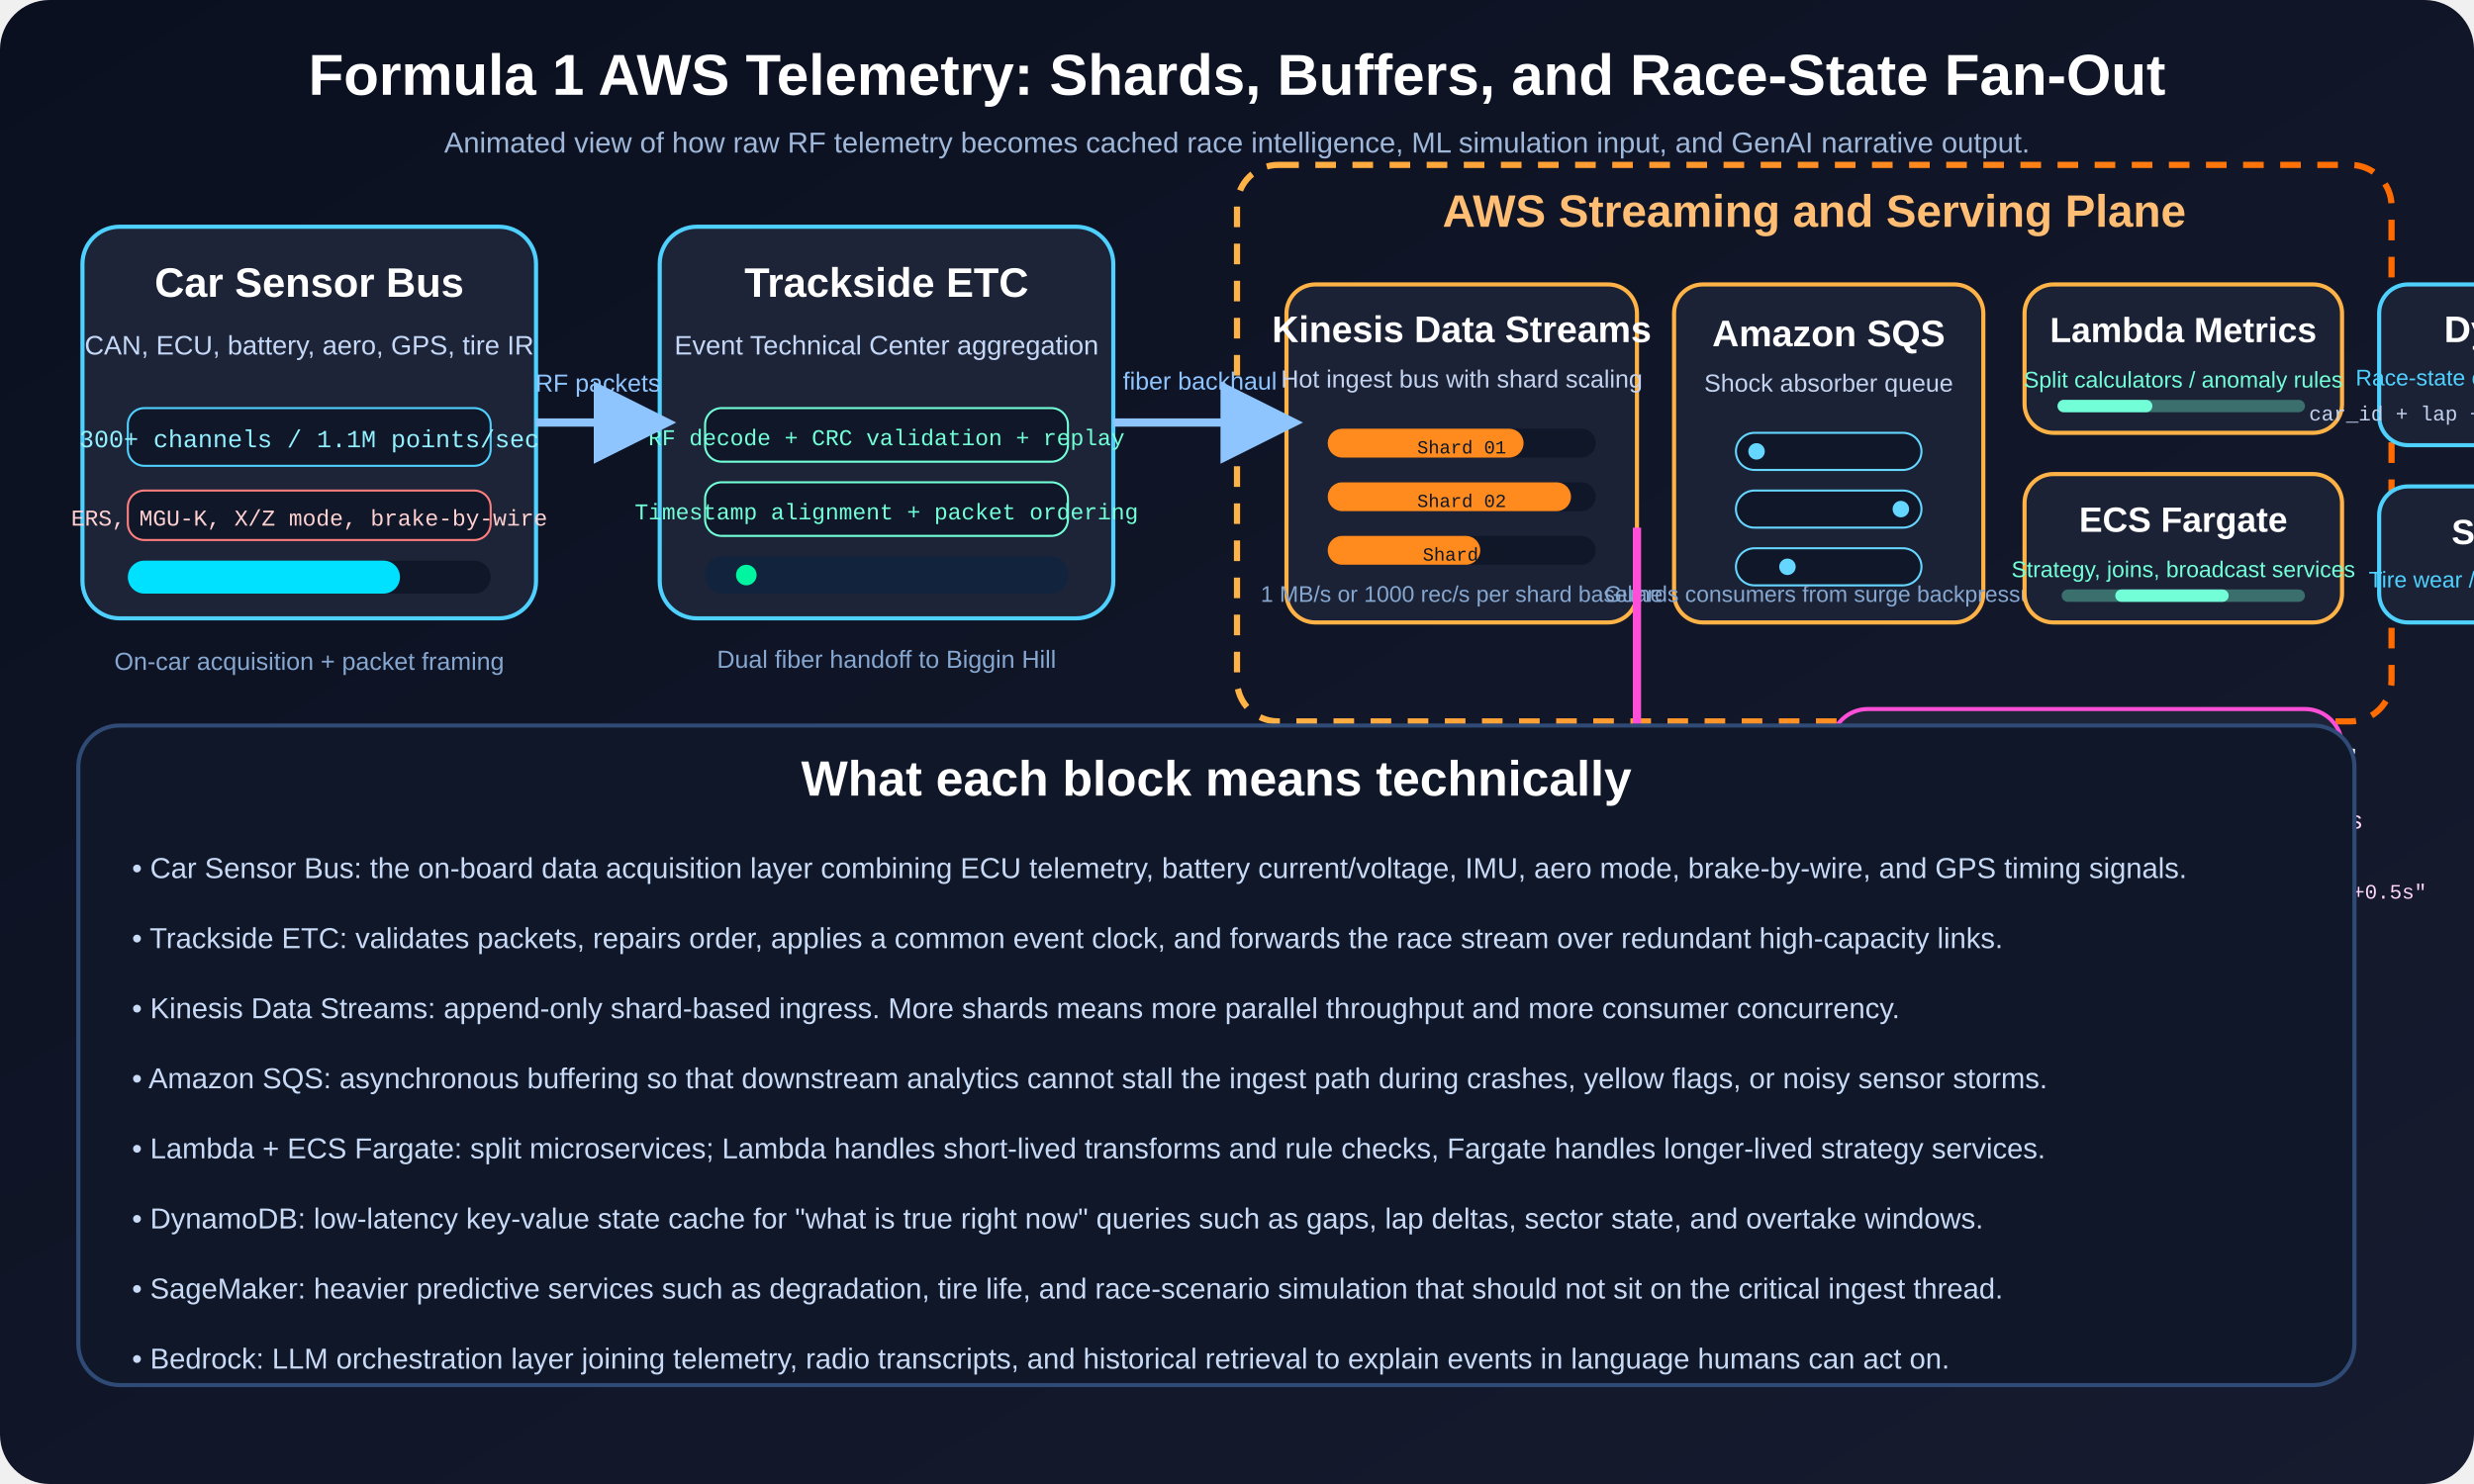
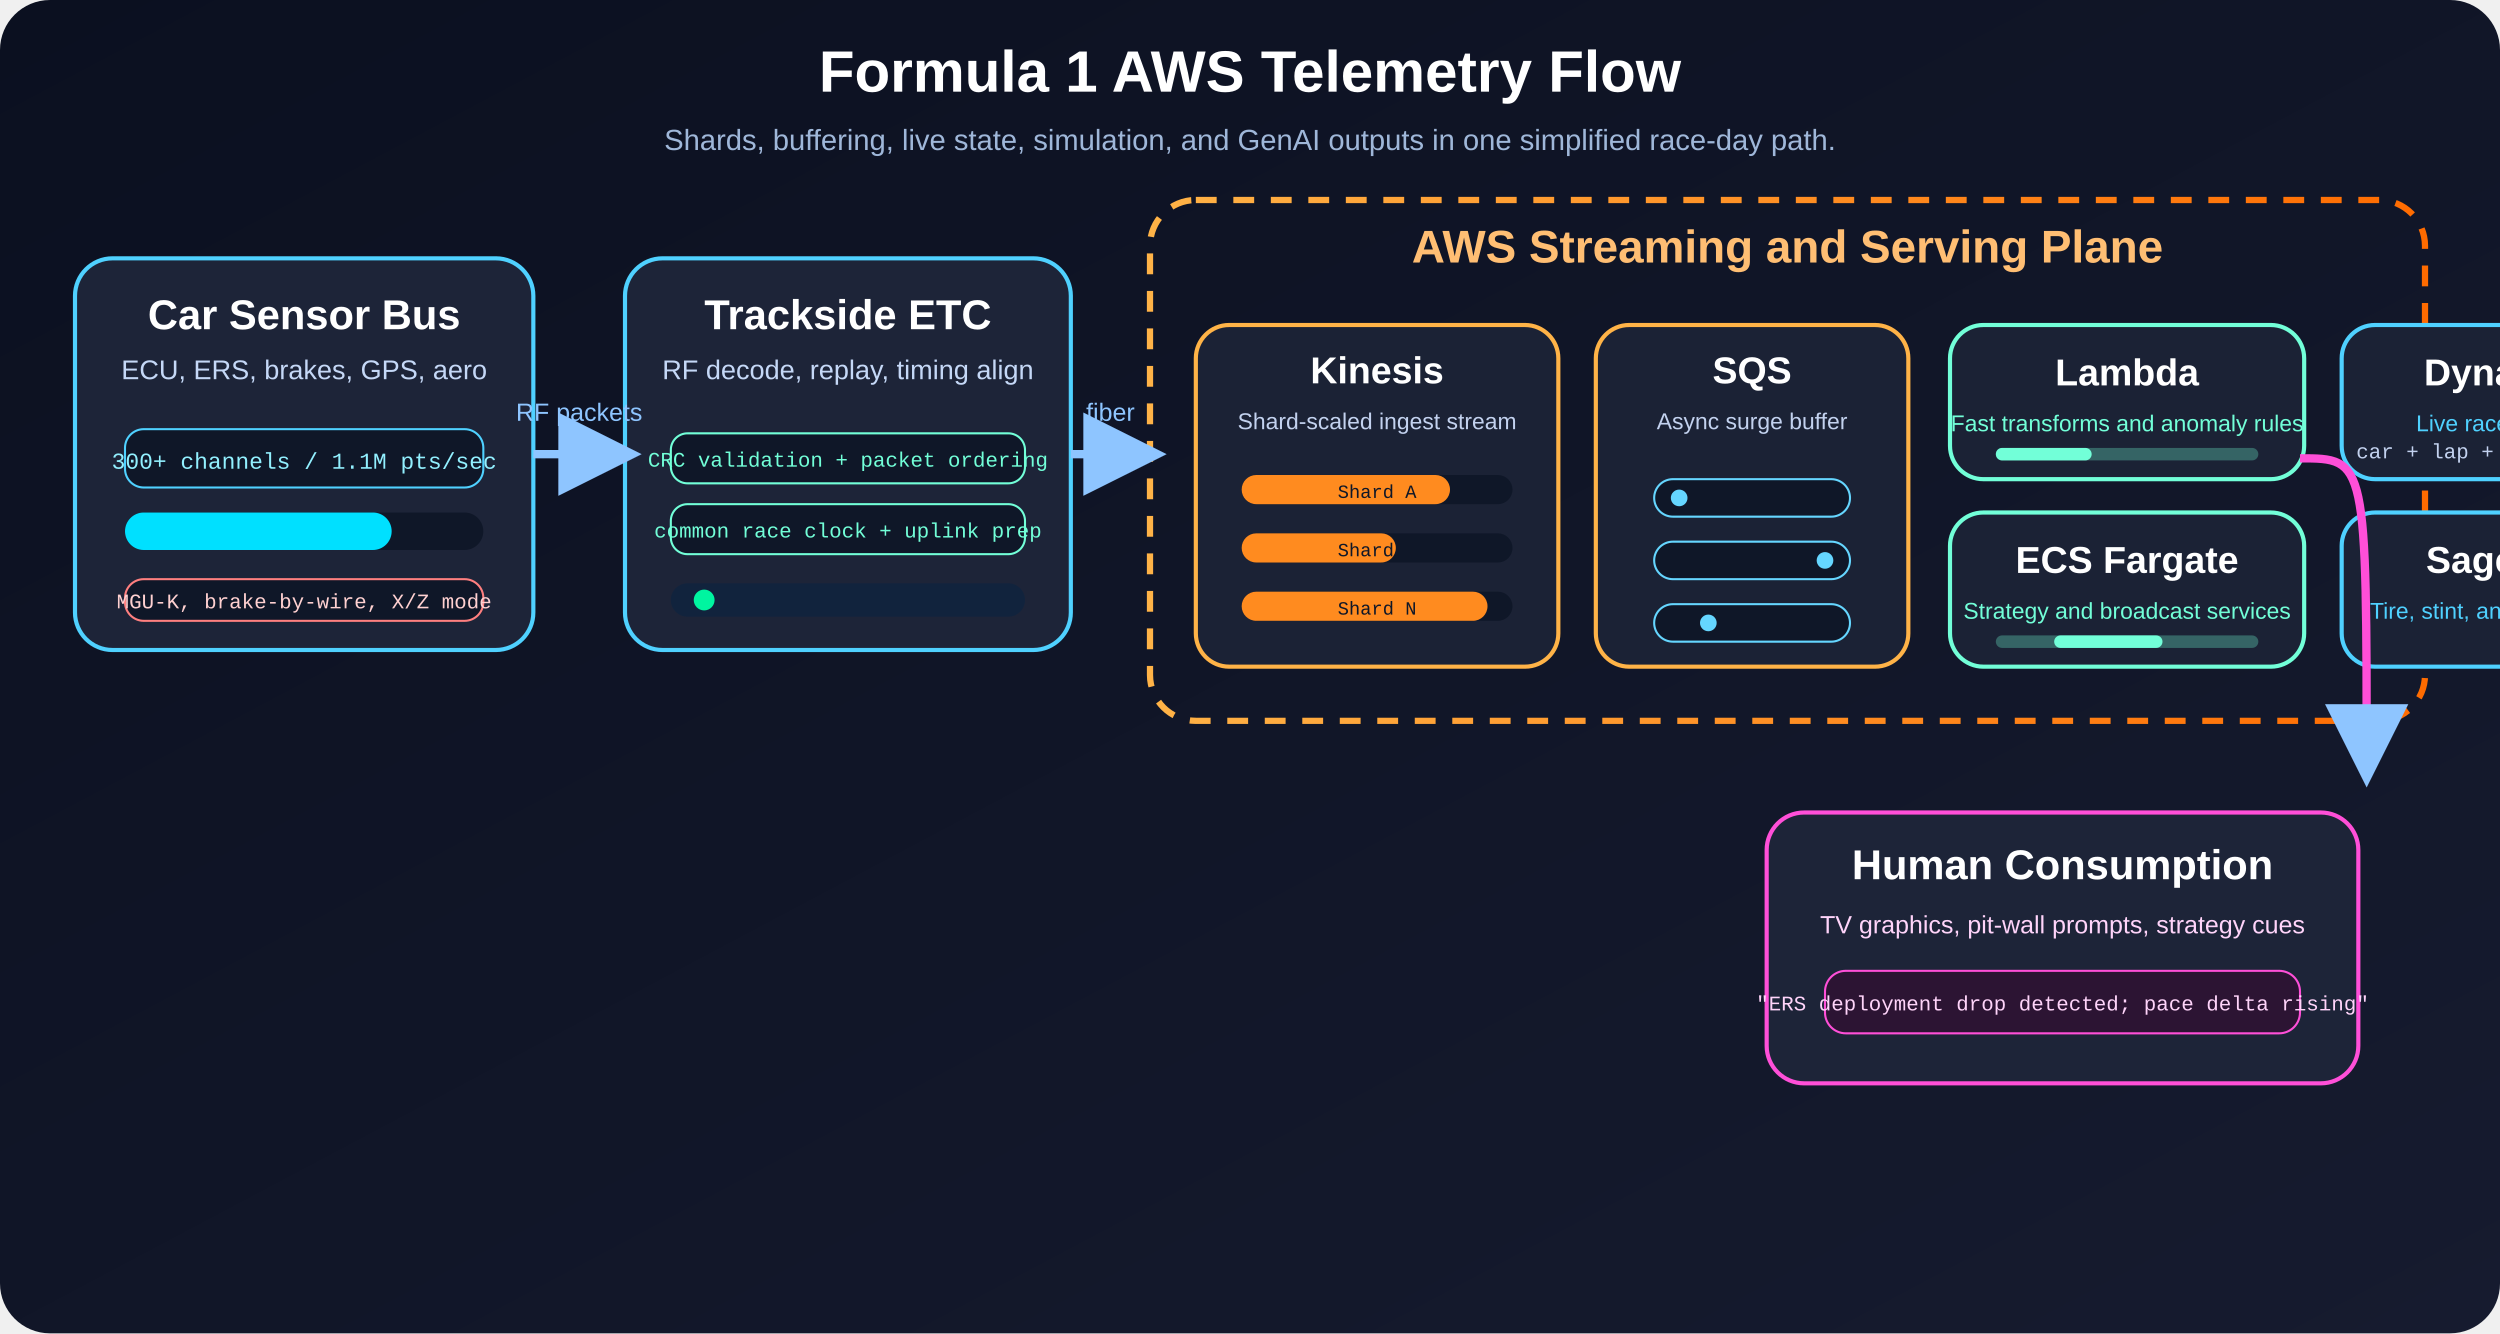
- <svg xmlns="http://www.w3.org/2000/svg" viewBox="0 0 1200 720">
+ <svg xmlns="http://www.w3.org/2000/svg" viewBox="0 0 1200 640">
  <defs>
    <linearGradient id="bg" x1="0%" y1="0%" x2="100%" y2="100%">
      <stop offset="0%" stop-color="#0b1020" />
      <stop offset="100%" stop-color="#161b2f" />
    </linearGradient>
    <linearGradient id="amber" x1="0%" y1="0%" x2="100%" y2="0%">
      <stop offset="0%" stop-color="#ffb347" />
      <stop offset="100%" stop-color="#ff6b00" />
    </linearGradient>
    <filter id="softGlow" x="-20%" y="-20%" width="140%" height="140%">
      <feGaussianBlur stdDeviation="4" result="blur" />
      <feComposite in="SourceGraphic" in2="blur" operator="over" />
    </filter>
    <marker id="arrow" markerWidth="10" markerHeight="10" refX="8" refY="5" orient="auto">
      <path d="M 0 0 L 10 5 L 0 10 z" fill="#8ec5ff" />
    </marker>
  </defs>
-   <rect width="1200" height="720" rx="24" fill="url(#bg)" />
-   <text x="600" y="46" fill="#ffffff" font-family="Arial" font-size="28" font-weight="bold" text-anchor="middle">Formula 1 AWS Telemetry: Shards, Buffers, and Race-State Fan-Out</text>
-   <text x="600" y="74" fill="#9fb7d9" font-family="Arial" font-size="14" text-anchor="middle">Animated view of how raw RF telemetry becomes cached race intelligence, ML simulation input, and GenAI narrative output.</text>
-   <g transform="translate(40,110)">
-     <rect width="220" height="190" rx="18" fill="#1d2438" stroke="#4fd1ff" stroke-width="2" />
+   <rect width="1200" height="640" rx="24" fill="url(#bg)" />
+   <text x="600" y="44" fill="#ffffff" font-family="Arial" font-size="28" font-weight="bold" text-anchor="middle">Formula 1 AWS Telemetry Flow</text>
+   <text x="600" y="72" fill="#9fb7d9" font-family="Arial" font-size="14" text-anchor="middle">Shards, buffering, live state, simulation, and GenAI outputs in one simplified race-day path.</text>
+   <g transform="translate(36,124)">
+     <rect width="220" height="188" rx="18" fill="#1d2438" stroke="#4fd1ff" stroke-width="2" />
    <text x="110" y="34" fill="#ffffff" font-family="Arial" font-size="20" font-weight="bold" text-anchor="middle">Car Sensor Bus</text>
-     <text x="110" y="62" fill="#c5d8f7" font-family="Arial" font-size="13" text-anchor="middle">CAN, ECU, battery, aero, GPS, tire IR</text>
-     <rect x="22" y="88" width="176" height="28" rx="8" fill="#0f1728" stroke="#4fd1ff" />
-     <text x="110" y="107" fill="#92f0ff" font-family="Courier New" font-size="12" text-anchor="middle">300+ channels / 1.1M points/sec</text>
-     <rect x="22" y="128" width="176" height="24" rx="8" fill="#0f1728" stroke="#ff7f7f" />
-     <text x="110" y="145" fill="#ffd1d1" font-family="Courier New" font-size="11" text-anchor="middle">ERS, MGU-K, X/Z mode, brake-by-wire</text>
-     <rect x="22" y="162" width="176" height="16" rx="8" fill="#0f1728" />
-     <rect x="22" y="162" width="132" height="16" rx="8" fill="#00e0ff">
-       <animate attributeName="width" values="60;150;110;165;132" dur="2.8s" repeatCount="indefinite" />
+     <text x="110" y="58" fill="#c5d8f7" font-family="Arial" font-size="13" text-anchor="middle">ECU, ERS, brakes, GPS, aero</text>
+     <rect x="24" y="82" width="172" height="28" rx="9" fill="#0f1728" stroke="#4fd1ff" />
+     <text x="110" y="101" fill="#92f0ff" font-family="Courier New" font-size="11" text-anchor="middle">300+ channels / 1.1M pts/sec</text>
+     <rect x="24" y="122" width="172" height="18" rx="9" fill="#0f1728" />
+     <rect x="24" y="122" width="128" height="18" rx="9" fill="#00e0ff">
+       <animate attributeName="width" values="56;158;104;146;128" dur="2.8s" repeatCount="indefinite" />
    </rect>
-     <text x="110" y="215" fill="#86a7d0" font-family="Arial" font-size="12" text-anchor="middle">On-car acquisition + packet framing</text>
+     <rect x="24" y="154" width="172" height="20" rx="9" fill="#0f1728" stroke="#ff7f7f" />
+     <text x="110" y="168" fill="#ffd1d1" font-family="Courier New" font-size="10" text-anchor="middle">MGU-K, brake-by-wire, X/Z mode</text>
  </g>
-   <g transform="translate(320,110)">
-     <rect width="220" height="190" rx="18" fill="#1d2438" stroke="#4fd1ff" stroke-width="2" />
-     <text x="110" y="34" fill="#ffffff" font-family="Arial" font-size="20" font-weight="bold" text-anchor="middle">Trackside ETC</text>
-     <text x="110" y="62" fill="#c5d8f7" font-family="Arial" font-size="13" text-anchor="middle">Event Technical Center aggregation</text>
-     <rect x="22" y="88" width="176" height="26" rx="8" fill="#0f1728" stroke="#72ffd8" />
-     <text x="110" y="106" fill="#72ffd8" font-family="Courier New" font-size="11" text-anchor="middle">RF decode + CRC validation + replay</text>
-     <rect x="22" y="124" width="176" height="26" rx="8" fill="#0f1728" stroke="#72ffd8" />
-     <text x="110" y="142" fill="#72ffd8" font-family="Courier New" font-size="11" text-anchor="middle">Timestamp alignment + packet ordering</text>
-     <rect x="22" y="160" width="176" height="18" rx="8" fill="#11233d" />
-     <circle cx="42" cy="169" r="5" fill="#00f5a0">
-       <animate attributeName="cx" values="42;178;42" dur="1.6s" repeatCount="indefinite" />
+   <g transform="translate(300,124)">
+     <rect width="214" height="188" rx="18" fill="#1d2438" stroke="#4fd1ff" stroke-width="2" />
+     <text x="107" y="34" fill="#ffffff" font-family="Arial" font-size="20" font-weight="bold" text-anchor="middle">Trackside ETC</text>
+     <text x="107" y="58" fill="#c5d8f7" font-family="Arial" font-size="13" text-anchor="middle">RF decode, replay, timing align</text>
+     <rect x="22" y="84" width="170" height="24" rx="8" fill="#0f1728" stroke="#72ffd8" />
+     <text x="107" y="100" fill="#72ffd8" font-family="Courier New" font-size="10" text-anchor="middle">CRC validation + packet ordering</text>
+     <rect x="22" y="118" width="170" height="24" rx="8" fill="#0f1728" stroke="#72ffd8" />
+     <text x="107" y="134" fill="#72ffd8" font-family="Courier New" font-size="10" text-anchor="middle">common race clock + uplink prep</text>
+     <rect x="22" y="156" width="170" height="16" rx="8" fill="#11233d" />
+     <circle cx="38" cy="164" r="5" fill="#00f5a0">
+       <animate attributeName="cx" values="38;176;38" dur="1.6s" repeatCount="indefinite" />
    </circle>
-     <text x="110" y="214" fill="#86a7d0" font-family="Arial" font-size="12" text-anchor="middle">Dual fiber handoff to Biggin Hill</text>
  </g>
-   <path d="M 260 205 L 320 205" stroke="#8ec5ff" stroke-width="4" marker-end="url(#arrow)" fill="none" />
-   <text x="290" y="190" fill="#8ec5ff" font-family="Arial" font-size="12" text-anchor="middle">RF packets</text>
-   <g transform="translate(600,80)">
-     <rect width="560" height="270" rx="20" fill="none" stroke="url(#amber)" stroke-width="3" stroke-dasharray="10 8" />
-     <text x="280" y="30" fill="#ffbe73" font-family="Arial" font-size="22" font-weight="bold" text-anchor="middle">AWS Streaming and Serving Plane</text>
-     <g transform="translate(24,58)">
-       <rect width="170" height="164" rx="14" fill="#1b2235" stroke="#ffb347" stroke-width="2" />
-       <text x="85" y="28" fill="#ffffff" font-family="Arial" font-size="18" font-weight="bold" text-anchor="middle">Kinesis Data Streams</text>
-       <text x="85" y="50" fill="#c3d2ef" font-family="Arial" font-size="12" text-anchor="middle">Hot ingest bus with shard scaling</text>
-       <g transform="translate(20,70)">
+   <path d="M 256 218 L 300 218" stroke="#8ec5ff" stroke-width="4" marker-end="url(#arrow)" fill="none" />
+   <text x="278" y="202" fill="#8ec5ff" font-family="Arial" font-size="12" text-anchor="middle">RF packets</text>
+   <g transform="translate(552,96)">
+     <rect width="612" height="250" rx="22" fill="none" stroke="url(#amber)" stroke-width="3" stroke-dasharray="10 8" />
+     <text x="306" y="30" fill="#ffbe73" font-family="Arial" font-size="22" font-weight="bold" text-anchor="middle">AWS Streaming and Serving Plane</text>
+     <g transform="translate(22,60)">
+       <rect width="174" height="164" rx="16" fill="#1b2235" stroke="#ffb347" stroke-width="2" />
+       <text x="87" y="28" fill="#ffffff" font-family="Arial" font-size="18" font-weight="bold" text-anchor="middle">Kinesis</text>
+       <text x="87" y="50" fill="#c3d2ef" font-family="Arial" font-size="11" text-anchor="middle">Shard-scaled ingest stream</text>
+       <g transform="translate(22,72)">
        <rect width="130" height="14" rx="7" fill="#0f1728" />
-         <rect width="95" height="14" rx="7" fill="#ff8b1f">
-           <animate attributeName="width" values="35;125;65;110;95" dur="2.4s" repeatCount="indefinite" />
+         <rect width="100" height="14" rx="7" fill="#ff8b1f">
+           <animate attributeName="width" values="30;126;88;118;100" dur="2.4s" repeatCount="indefinite" />
        </rect>
-         <text x="65" y="12" fill="#101826" font-family="Courier New" font-size="9" text-anchor="middle">Shard 01</text>
+         <text x="65" y="11" fill="#0f1728" font-family="Courier New" font-size="9" text-anchor="middle">Shard A</text>
      </g>
-       <g transform="translate(20,96)">
+       <g transform="translate(22,100)">
+         <rect width="130" height="14" rx="7" fill="#0f1728" />
+         <rect width="74" height="14" rx="7" fill="#ff8b1f">
+           <animate attributeName="width" values="24;112;62;126;74" dur="2.1s" repeatCount="indefinite" />
+         </rect>
+         <text x="65" y="11" fill="#0f1728" font-family="Courier New" font-size="9" text-anchor="middle">Shard B</text>
+       </g>
+       <g transform="translate(22,128)">
        <rect width="130" height="14" rx="7" fill="#0f1728" />
        <rect width="118" height="14" rx="7" fill="#ff8b1f">
-           <animate attributeName="width" values="62;128;90;122;118" dur="2.1s" repeatCount="indefinite" />
+           <animate attributeName="width" values="48;130;92;108;118" dur="2.6s" repeatCount="indefinite" />
        </rect>
-         <text x="65" y="12" fill="#101826" font-family="Courier New" font-size="9" text-anchor="middle">Shard 02</text>
+         <text x="65" y="11" fill="#0f1728" font-family="Courier New" font-size="9" text-anchor="middle">Shard N</text>
      </g>
-       <g transform="translate(20,122)">
-         <rect width="130" height="14" rx="7" fill="#0f1728" />
-         <rect width="74" height="14" rx="7" fill="#ff8b1f">
-           <animate attributeName="width" values="20;116;44;100;74" dur="2.8s" repeatCount="indefinite" />
-         </rect>
-         <text x="65" y="12" fill="#101826" font-family="Courier New" font-size="9" text-anchor="middle">Shard N</text>
-       </g>
-       <text x="85" y="154" fill="#86a7d0" font-family="Arial" font-size="11" text-anchor="middle">1 MB/s or 1000 rec/s per shard baseline</text>
    </g>
-     <g transform="translate(212,58)">
-       <rect width="150" height="164" rx="14" fill="#1b2235" stroke="#ffb347" stroke-width="2" />
-       <text x="75" y="30" fill="#ffffff" font-family="Arial" font-size="18" font-weight="bold" text-anchor="middle">Amazon SQS</text>
-       <text x="75" y="52" fill="#c3d2ef" font-family="Arial" font-size="12" text-anchor="middle">Shock absorber queue</text>
-       <g transform="translate(30,72)">
-         <rect width="90" height="18" rx="9" fill="#0f1728" stroke="#65d6ff" />
-         <rect y="28" width="90" height="18" rx="9" fill="#0f1728" stroke="#65d6ff" />
-         <rect y="56" width="90" height="18" rx="9" fill="#0f1728" stroke="#65d6ff" />
-         <circle cx="10" cy="9" r="4" fill="#65d6ff">
-           <animate attributeName="cx" values="10;80;10" dur="1.2s" repeatCount="indefinite" />
+     <g transform="translate(214,60)">
+       <rect width="150" height="164" rx="16" fill="#1b2235" stroke="#ffb347" stroke-width="2" />
+       <text x="75" y="28" fill="#ffffff" font-family="Arial" font-size="18" font-weight="bold" text-anchor="middle">SQS</text>
+       <text x="75" y="50" fill="#c3d2ef" font-family="Arial" font-size="11" text-anchor="middle">Async surge buffer</text>
+       <g transform="translate(28,74)">
+         <rect width="94" height="18" rx="9" fill="#0f1728" stroke="#65d6ff" />
+         <rect y="30" width="94" height="18" rx="9" fill="#0f1728" stroke="#65d6ff" />
+         <rect y="60" width="94" height="18" rx="9" fill="#0f1728" stroke="#65d6ff" />
+         <circle cx="12" cy="9" r="4" fill="#65d6ff">
+           <animate attributeName="cx" values="12;82;12" dur="1.2s" repeatCount="indefinite" />
        </circle>
-         <circle cx="80" cy="37" r="4" fill="#65d6ff">
-           <animate attributeName="cx" values="80;10;80" dur="1.4s" repeatCount="indefinite" />
+         <circle cx="82" cy="39" r="4" fill="#65d6ff">
+           <animate attributeName="cx" values="82;12;82" dur="1.4s" repeatCount="indefinite" />
        </circle>
-         <circle cx="25" cy="65" r="4" fill="#65d6ff">
-           <animate attributeName="cx" values="25;80;25" dur="1.6s" repeatCount="indefinite" />
+         <circle cx="26" cy="69" r="4" fill="#65d6ff">
+           <animate attributeName="cx" values="26;82;26" dur="1.6s" repeatCount="indefinite" />
        </circle>
      </g>
-       <text x="75" y="154" fill="#86a7d0" font-family="Arial" font-size="11" text-anchor="middle">Guards consumers from surge backpressure</text>
    </g>
-     <g transform="translate(382,58)">
-       <rect width="154" height="72" rx="14" fill="#1b2235" stroke="#ffb347" stroke-width="2" />
-       <text x="77" y="28" fill="#ffffff" font-family="Arial" font-size="17" font-weight="bold" text-anchor="middle">Lambda Metrics</text>
-       <text x="77" y="50" fill="#72ffd8" font-family="Arial" font-size="11" text-anchor="middle">Split calculators / anomaly rules</text>
-       <rect x="16" y="56" width="120" height="6" rx="3" fill="#72ffd8" opacity="0.35" />
-       <rect x="16" y="56" width="46" height="6" rx="3" fill="#72ffd8">
-         <animate attributeName="x" values="16;92;16" dur="1.4s" repeatCount="indefinite" />
+     <g transform="translate(384,60)">
+       <rect width="170" height="74" rx="16" fill="#1b2235" stroke="#72ffd8" stroke-width="2" />
+       <text x="85" y="29" fill="#ffffff" font-family="Arial" font-size="18" font-weight="bold" text-anchor="middle">Lambda</text>
+       <text x="85" y="51" fill="#72ffd8" font-family="Arial" font-size="11" text-anchor="middle">Fast transforms and anomaly rules</text>
+       <rect x="22" y="59" width="126" height="6" rx="3" fill="#72ffd8" opacity="0.3" />
+       <rect x="22" y="59" width="46" height="6" rx="3" fill="#72ffd8">
+         <animate attributeName="x" values="22;102;22" dur="1.4s" repeatCount="indefinite" />
      </rect>
    </g>
-     <g transform="translate(382,150)">
-       <rect width="154" height="72" rx="14" fill="#1b2235" stroke="#ffb347" stroke-width="2" />
-       <text x="77" y="28" fill="#ffffff" font-family="Arial" font-size="17" font-weight="bold" text-anchor="middle">ECS Fargate</text>
-       <text x="77" y="50" fill="#72ffd8" font-family="Arial" font-size="11" text-anchor="middle">Strategy, joins, broadcast services</text>
-       <rect x="18" y="56" width="118" height="6" rx="3" fill="#72ffd8" opacity="0.35" />
-       <rect x="44" y="56" width="55" height="6" rx="3" fill="#72ffd8">
-         <animate attributeName="x" values="18;80;18" dur="1.9s" repeatCount="indefinite" />
+     <g transform="translate(384,150)">
+       <rect width="170" height="74" rx="16" fill="#1b2235" stroke="#72ffd8" stroke-width="2" />
+       <text x="85" y="29" fill="#ffffff" font-family="Arial" font-size="18" font-weight="bold" text-anchor="middle">ECS Fargate</text>
+       <text x="85" y="51" fill="#72ffd8" font-family="Arial" font-size="11" text-anchor="middle">Strategy and broadcast services</text>
+       <rect x="22" y="59" width="126" height="6" rx="3" fill="#72ffd8" opacity="0.3" />
+       <rect x="50" y="59" width="52" height="6" rx="3" fill="#72ffd8">
+         <animate attributeName="x" values="22;94;22" dur="1.9s" repeatCount="indefinite" />
      </rect>
    </g>
-     <g transform="translate(554,58)">
-       <rect width="160" height="78" rx="14" fill="#1b2235" stroke="#4fd1ff" stroke-width="2" />
-       <text x="80" y="28" fill="#ffffff" font-family="Arial" font-size="18" font-weight="bold" text-anchor="middle">DynamoDB</text>
-       <text x="80" y="49" fill="#4fd1ff" font-family="Arial" font-size="11" text-anchor="middle">Race-state cache / key-value lookups</text>
-       <text x="80" y="66" fill="#c3d2ef" font-family="Courier New" font-size="10" text-anchor="middle">car_id + lap + sector -&gt; current state</text>
+     <g transform="translate(572,60)">
+       <rect width="176" height="74" rx="16" fill="#1b2235" stroke="#4fd1ff" stroke-width="2" />
+       <text x="88" y="29" fill="#ffffff" font-family="Arial" font-size="18" font-weight="bold" text-anchor="middle">DynamoDB</text>
+       <text x="88" y="51" fill="#4fd1ff" font-family="Arial" font-size="11" text-anchor="middle">Live race-state cache</text>
+       <text x="88" y="64" fill="#c3d2ef" font-family="Courier New" font-size="10" text-anchor="middle">car + lap + sector -&gt; state</text>
    </g>
-     <g transform="translate(554,156)">
-       <rect width="160" height="66" rx="14" fill="#1b2235" stroke="#4fd1ff" stroke-width="2" />
-       <text x="80" y="28" fill="#ffffff" font-family="Arial" font-size="17" font-weight="bold" text-anchor="middle">SageMaker</text>
-       <text x="80" y="49" fill="#4fd1ff" font-family="Arial" font-size="11" text-anchor="middle">Tire wear / stint / energy simulation</text>
+     <g transform="translate(572,150)">
+       <rect width="176" height="74" rx="16" fill="#1b2235" stroke="#4fd1ff" stroke-width="2" />
+       <text x="88" y="29" fill="#ffffff" font-family="Arial" font-size="18" font-weight="bold" text-anchor="middle">SageMaker</text>
+       <text x="88" y="51" fill="#4fd1ff" font-family="Arial" font-size="11" text-anchor="middle">Tire, stint, and pace simulation</text>
    </g>
-     <g transform="translate(732,58)">
-       <rect width="156" height="164" rx="14" fill="#1b2235" stroke="#ff4fd8" stroke-width="2" filter="url(#softGlow)">
+     <g transform="translate(768,60)">
+       <rect width="168" height="164" rx="16" fill="#1b2235" stroke="#ff4fd8" stroke-width="2" filter="url(#softGlow)">
        <animate attributeName="stroke-opacity" values="0.45;1;0.45" dur="2.2s" repeatCount="indefinite" />
      </rect>
-       <text x="78" y="28" fill="#ffffff" font-family="Arial" font-size="18" font-weight="bold" text-anchor="middle">Amazon Bedrock</text>
-       <text x="78" y="52" fill="#ff9df1" font-family="Arial" font-size="11" text-anchor="middle">RAG + multimodal race narrative</text>
-       <rect x="18" y="74" width="120" height="22" rx="11" fill="#2c1433" stroke="#ff4fd8" />
-       <text x="78" y="89" fill="#ffd4fa" font-family="Courier New" font-size="10" text-anchor="middle">Telemetry embeddings</text>
-       <rect x="18" y="106" width="120" height="22" rx="11" fill="#2c1433" stroke="#ff4fd8" />
-       <text x="78" y="121" fill="#ffd4fa" font-family="Courier New" font-size="10" text-anchor="middle">Radio transcript context</text>
-       <rect x="18" y="138" width="120" height="22" rx="11" fill="#2c1433" stroke="#ff4fd8" />
-       <text x="78" y="153" fill="#ffd4fa" font-family="Courier New" font-size="10" text-anchor="middle">Historical race retrieval</text>
+       <text x="84" y="28" fill="#ffffff" font-family="Arial" font-size="18" font-weight="bold" text-anchor="middle">Bedrock</text>
+       <text x="84" y="50" fill="#ff9df1" font-family="Arial" font-size="11" text-anchor="middle">Telemetry + radio + history</text>
+       <rect x="24" y="74" width="120" height="22" rx="11" fill="#2c1433" stroke="#ff4fd8" />
+       <text x="84" y="89" fill="#ffd4fa" font-family="Courier New" font-size="10" text-anchor="middle">telemetry context</text>
+       <rect x="24" y="106" width="120" height="22" rx="11" fill="#2c1433" stroke="#ff4fd8" />
+       <text x="84" y="121" fill="#ffd4fa" font-family="Courier New" font-size="10" text-anchor="middle">radio transcript</text>
+       <rect x="24" y="138" width="120" height="22" rx="11" fill="#2c1433" stroke="#ff4fd8" />
+       <text x="84" y="153" fill="#ffd4fa" font-family="Courier New" font-size="10" text-anchor="middle">historical retrieval</text>
    </g>
  </g>
-   <path d="M 540 205 L 624 205" stroke="#8ec5ff" stroke-width="4" marker-end="url(#arrow)" fill="none" />
-   <text x="582" y="189" fill="#8ec5ff" font-family="Arial" font-size="12" text-anchor="middle">fiber backhaul</text>
-   <path d="M 794 256 C 794 330 794 330 794 388" stroke="#ff4fd8" stroke-width="4" marker-end="url(#arrow)" fill="none" />
-   <path d="M 794 388 L 1054 388" stroke="#ff4fd8" stroke-width="4" marker-end="url(#arrow)" fill="none" />
-   <g transform="translate(888,344)">
-     <rect width="248" height="126" rx="18" fill="#1d2438" stroke="#ff4fd8" stroke-width="2" />
-     <text x="124" y="30" fill="#ffffff" font-family="Arial" font-size="20" font-weight="bold" text-anchor="middle">Human Consumption Layer</text>
-     <text x="124" y="58" fill="#ffd4fa" font-family="Arial" font-size="12" text-anchor="middle">TV graphics, race engineer prompts, strategy calls</text>
-     <rect x="22" y="74" width="204" height="28" rx="10" fill="#2c1433" stroke="#ff4fd8" />
-     <text x="124" y="92" fill="#ffd4fa" font-family="Courier New" font-size="10" text-anchor="middle">"Car 16 losing ERS deployment, expect pace delta +0.5s"</text>
-   </g>
-   <g transform="translate(38,352)">
-     <rect width="1104" height="320" rx="20" fill="#0f1728" stroke="#2f4a75" stroke-width="2" />
-     <text x="552" y="34" fill="#ffffff" font-family="Arial" font-size="24" font-weight="bold" text-anchor="middle">What each block means technically</text>
-     <g fill="#c9daf6" font-family="Arial" font-size="14">
-       <text x="26" y="74">• Car Sensor Bus: the on-board data acquisition layer combining ECU telemetry, battery current/voltage, IMU, aero mode, brake-by-wire, and GPS timing signals.</text>
-       <text x="26" y="108">• Trackside ETC: validates packets, repairs order, applies a common event clock, and forwards the race stream over redundant high-capacity links.</text>
-       <text x="26" y="142">• Kinesis Data Streams: append-only shard-based ingress. More shards means more parallel throughput and more consumer concurrency.</text>
-       <text x="26" y="176">• Amazon SQS: asynchronous buffering so that downstream analytics cannot stall the ingest path during crashes, yellow flags, or noisy sensor storms.</text>
-       <text x="26" y="210">• Lambda + ECS Fargate: split microservices; Lambda handles short-lived transforms and rule checks, Fargate handles longer-lived strategy services.</text>
-       <text x="26" y="244">• DynamoDB: low-latency key-value state cache for "what is true right now" queries such as gaps, lap deltas, sector state, and overtake windows.</text>
-       <text x="26" y="278">• SageMaker: heavier predictive services such as degradation, tire life, and race-scenario simulation that should not sit on the critical ingest thread.</text>
-       <text x="26" y="312">• Bedrock: LLM orchestration layer joining telemetry, radio transcripts, and historical retrieval to explain events in language humans can act on.</text>
-     </g>
+   <path d="M 514 218 L 552 218" stroke="#8ec5ff" stroke-width="4" marker-end="url(#arrow)" fill="none" />
+   <text x="533" y="202" fill="#8ec5ff" font-family="Arial" font-size="12" text-anchor="middle">fiber</text>
+   <path d="M 1104 220 C 1136 220 1136 220 1136 370" stroke="#ff4fd8" stroke-width="4" marker-end="url(#arrow)" fill="none" />
+   <g transform="translate(848,390)">
+     <rect width="284" height="130" rx="18" fill="#1d2438" stroke="#ff4fd8" stroke-width="2" />
+     <text x="142" y="32" fill="#ffffff" font-family="Arial" font-size="20" font-weight="bold" text-anchor="middle">Human Consumption</text>
+     <text x="142" y="58" fill="#ffd4fa" font-family="Arial" font-size="12" text-anchor="middle">TV graphics, pit-wall prompts, strategy cues</text>
+     <rect x="28" y="76" width="228" height="30" rx="10" fill="#2c1433" stroke="#ff4fd8" />
+     <text x="142" y="95" fill="#ffd4fa" font-family="Courier New" font-size="10" text-anchor="middle">"ERS deployment drop detected; pace delta rising"</text>
  </g>
</svg>
